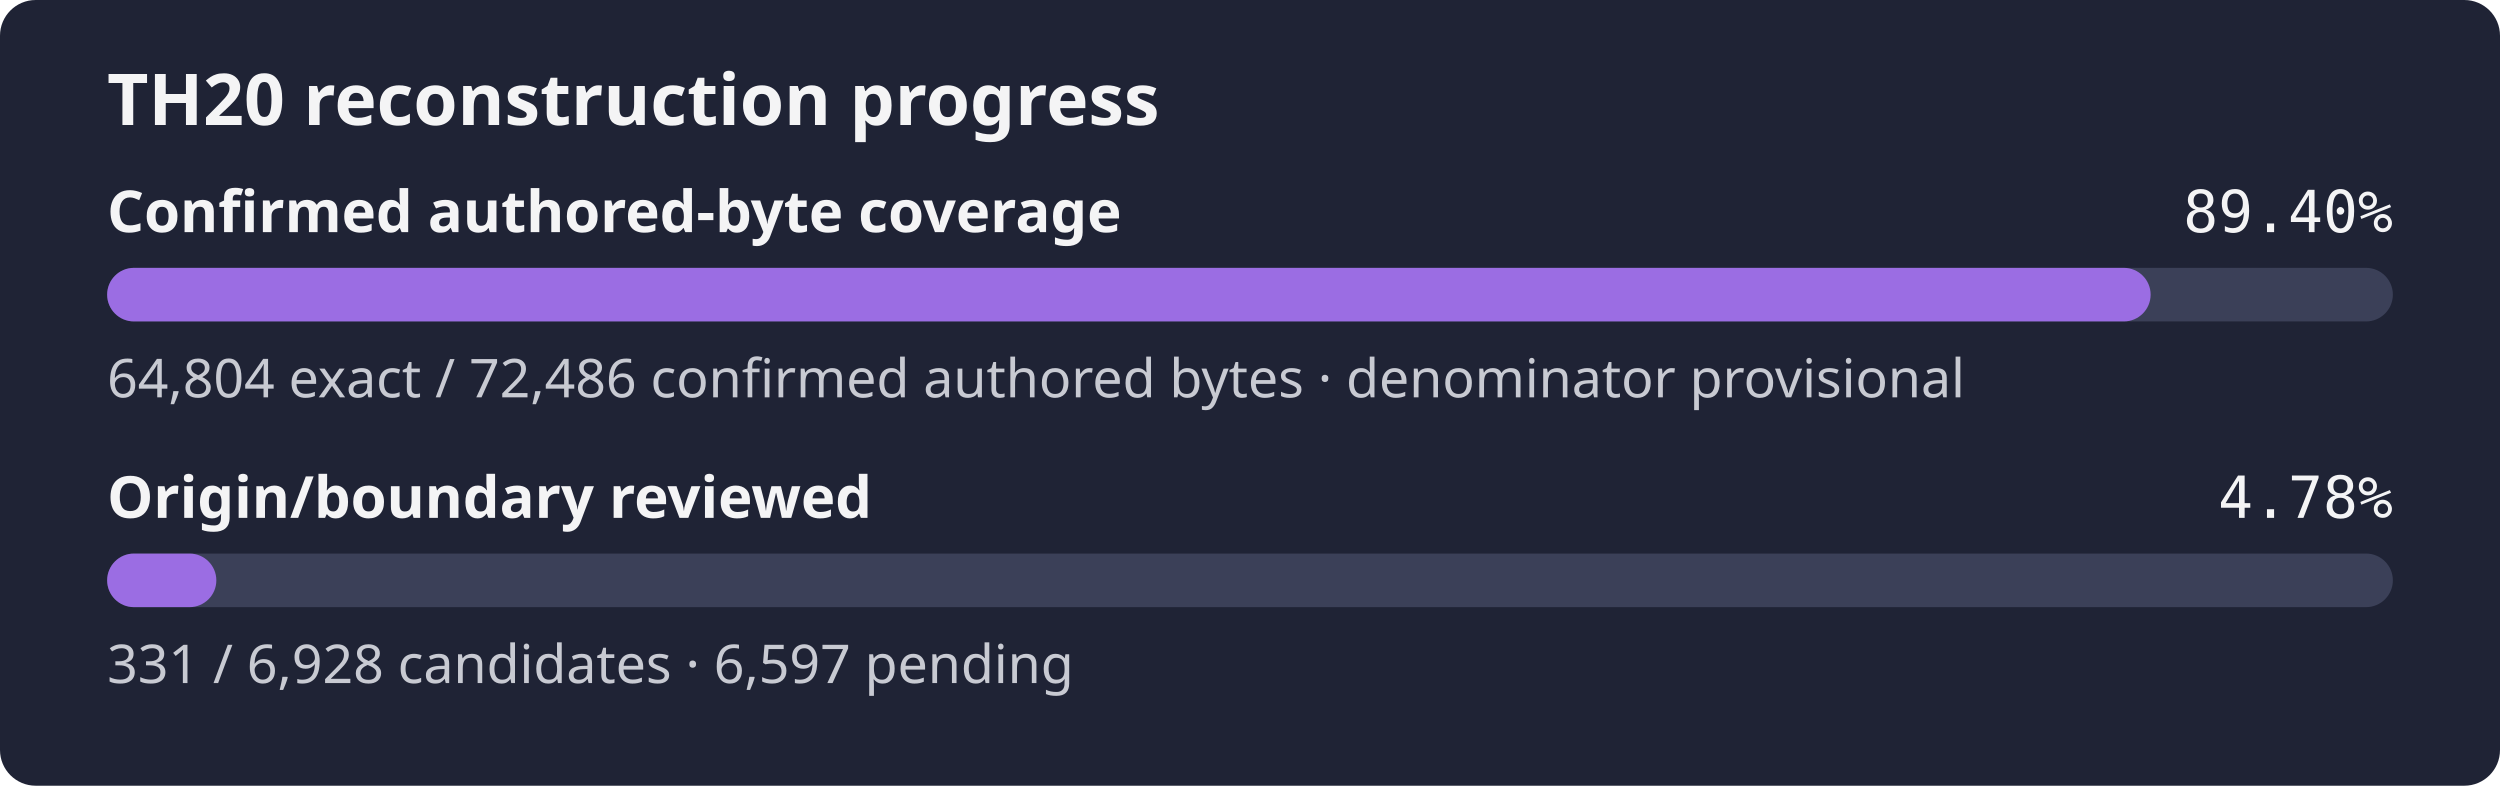
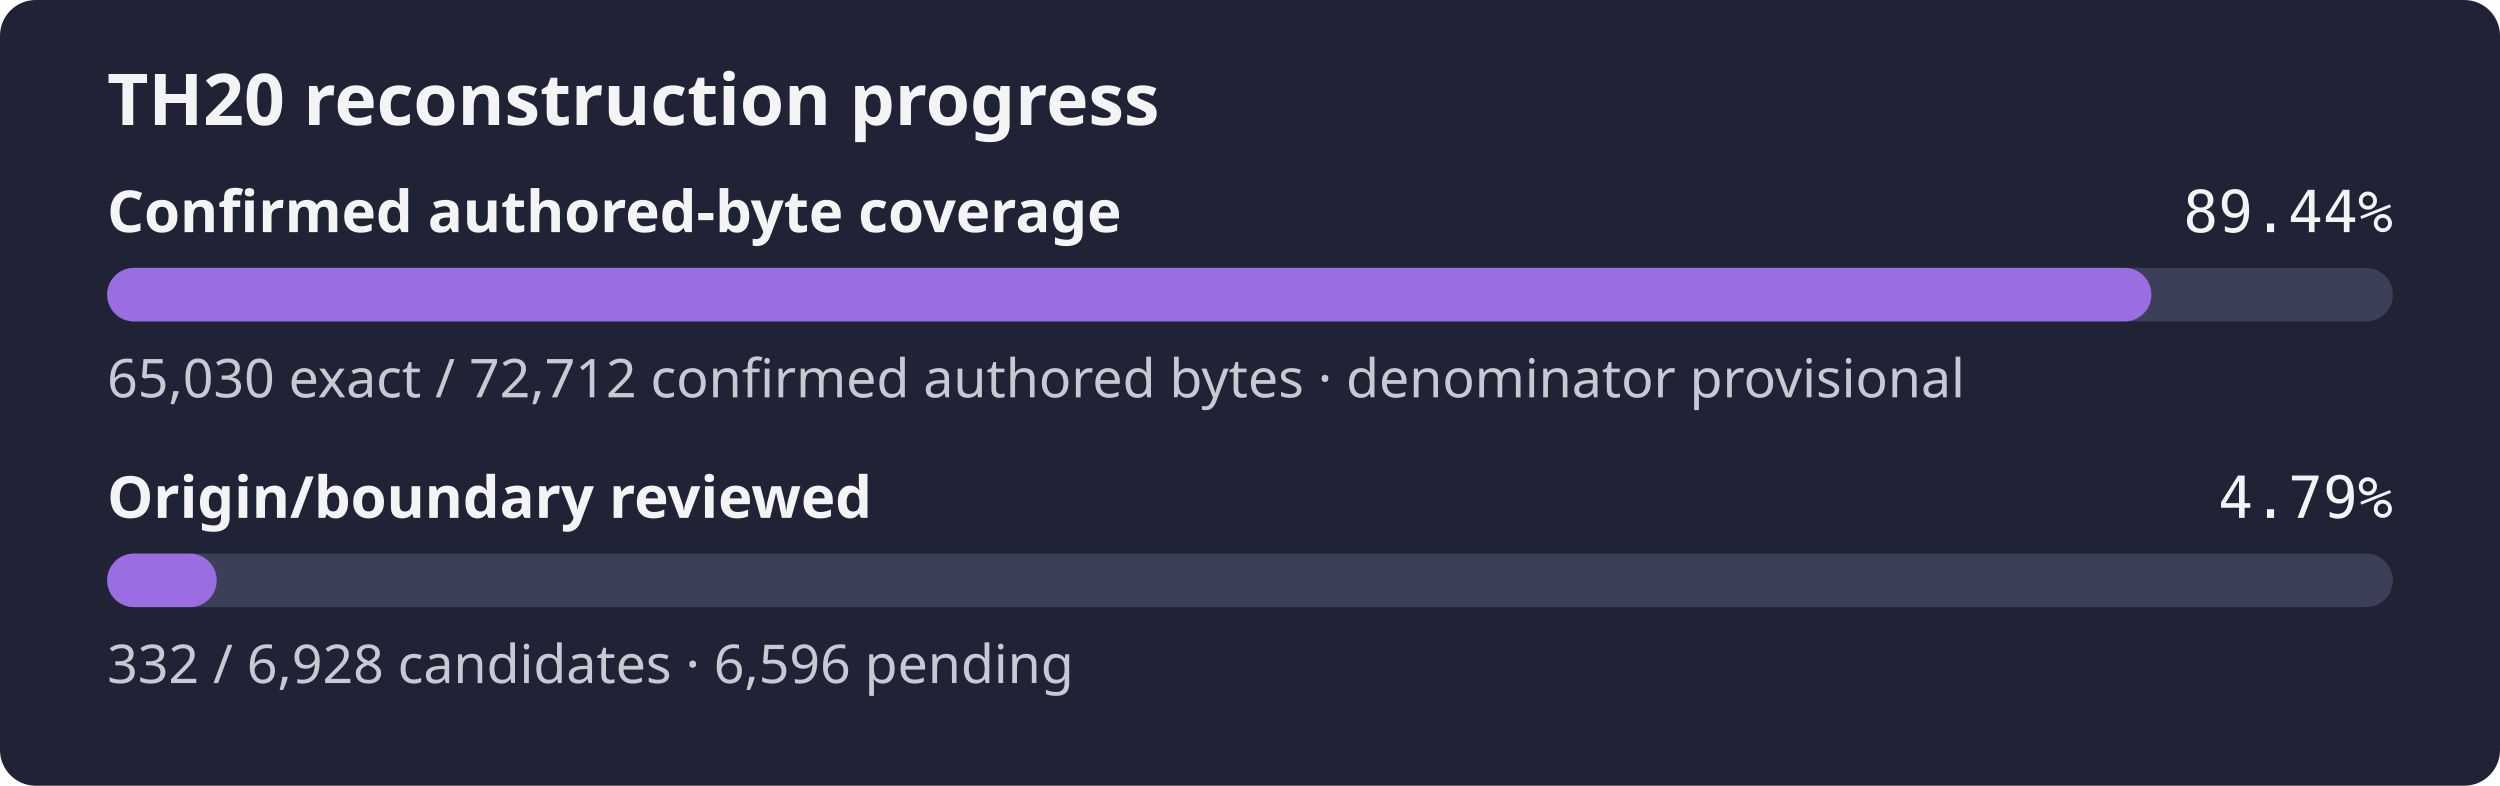
- <svg xmlns="http://www.w3.org/2000/svg" width="560" height="176" role="img" aria-label="TH20 reconstruction progress: 89.40% of the confirmed authored-byte set is exact, origin review 4.78%">
+ <svg xmlns="http://www.w3.org/2000/svg" width="560" height="176" role="img" aria-label="TH20 reconstruction progress: 89.44% of the confirmed authored-byte set is exact, origin review 4.79%">
  <rect width="560" height="176" rx="8" fill="#1f2335" />
  <text x="24" y="28" fill="#f4f4f5" font-family="sans-serif" font-size="16" font-weight="600">TH20 reconstruction progress</text>
  <text x="24" y="52" fill="#f4f4f5" font-family="sans-serif" font-size="13" font-weight="600">Confirmed authored-byte coverage</text>
-   <text x="536" y="52" fill="#f4f4f5" text-anchor="end" font-family="monospace" font-size="13">89.40%</text>
+   <text x="536" y="52" fill="#f4f4f5" text-anchor="end" font-family="monospace" font-size="13">89.44%</text>
  <rect x="24" y="60" width="512" height="12" rx="6" fill="#3b4058" />
-   <rect x="24" y="60" width="457.74" height="12" rx="6" fill="#9b6de3" />
-   <text x="24" y="89" fill="#c8cad2" font-family="sans-serif" font-size="12">64,804 exact / 72,486 confirmed authored bytes · denominator provisional</text>
+   <rect x="24" y="60" width="457.91" height="12" rx="6" fill="#9b6de3" />
+   <text x="24" y="89" fill="#c8cad2" font-family="sans-serif" font-size="12">65,030 exact / 72,712 confirmed authored bytes · denominator provisional</text>
  <text x="24" y="116" fill="#f4f4f5" font-family="sans-serif" font-size="13" font-weight="600">Origin/boundary reviewed</text>
-   <text x="536" y="116" fill="#f4f4f5" text-anchor="end" font-family="monospace" font-size="13">4.78%</text>
+   <text x="536" y="116" fill="#f4f4f5" text-anchor="end" font-family="monospace" font-size="13">4.79%</text>
  <rect x="24" y="124" width="512" height="12" rx="6" fill="#3b4058" />
-   <rect x="24" y="124" width="24.46" height="12" rx="6" fill="#9b6de3" />
-   <text x="24" y="153" fill="#c8cad2" font-family="sans-serif" font-size="12">331 / 6,928 candidates · 6,597 pending</text>
+   <rect x="24" y="124" width="24.54" height="12" rx="6" fill="#9b6de3" />
+   <text x="24" y="153" fill="#c8cad2" font-family="sans-serif" font-size="12">332 / 6,928 candidates · 6,596 pending</text>
</svg>
